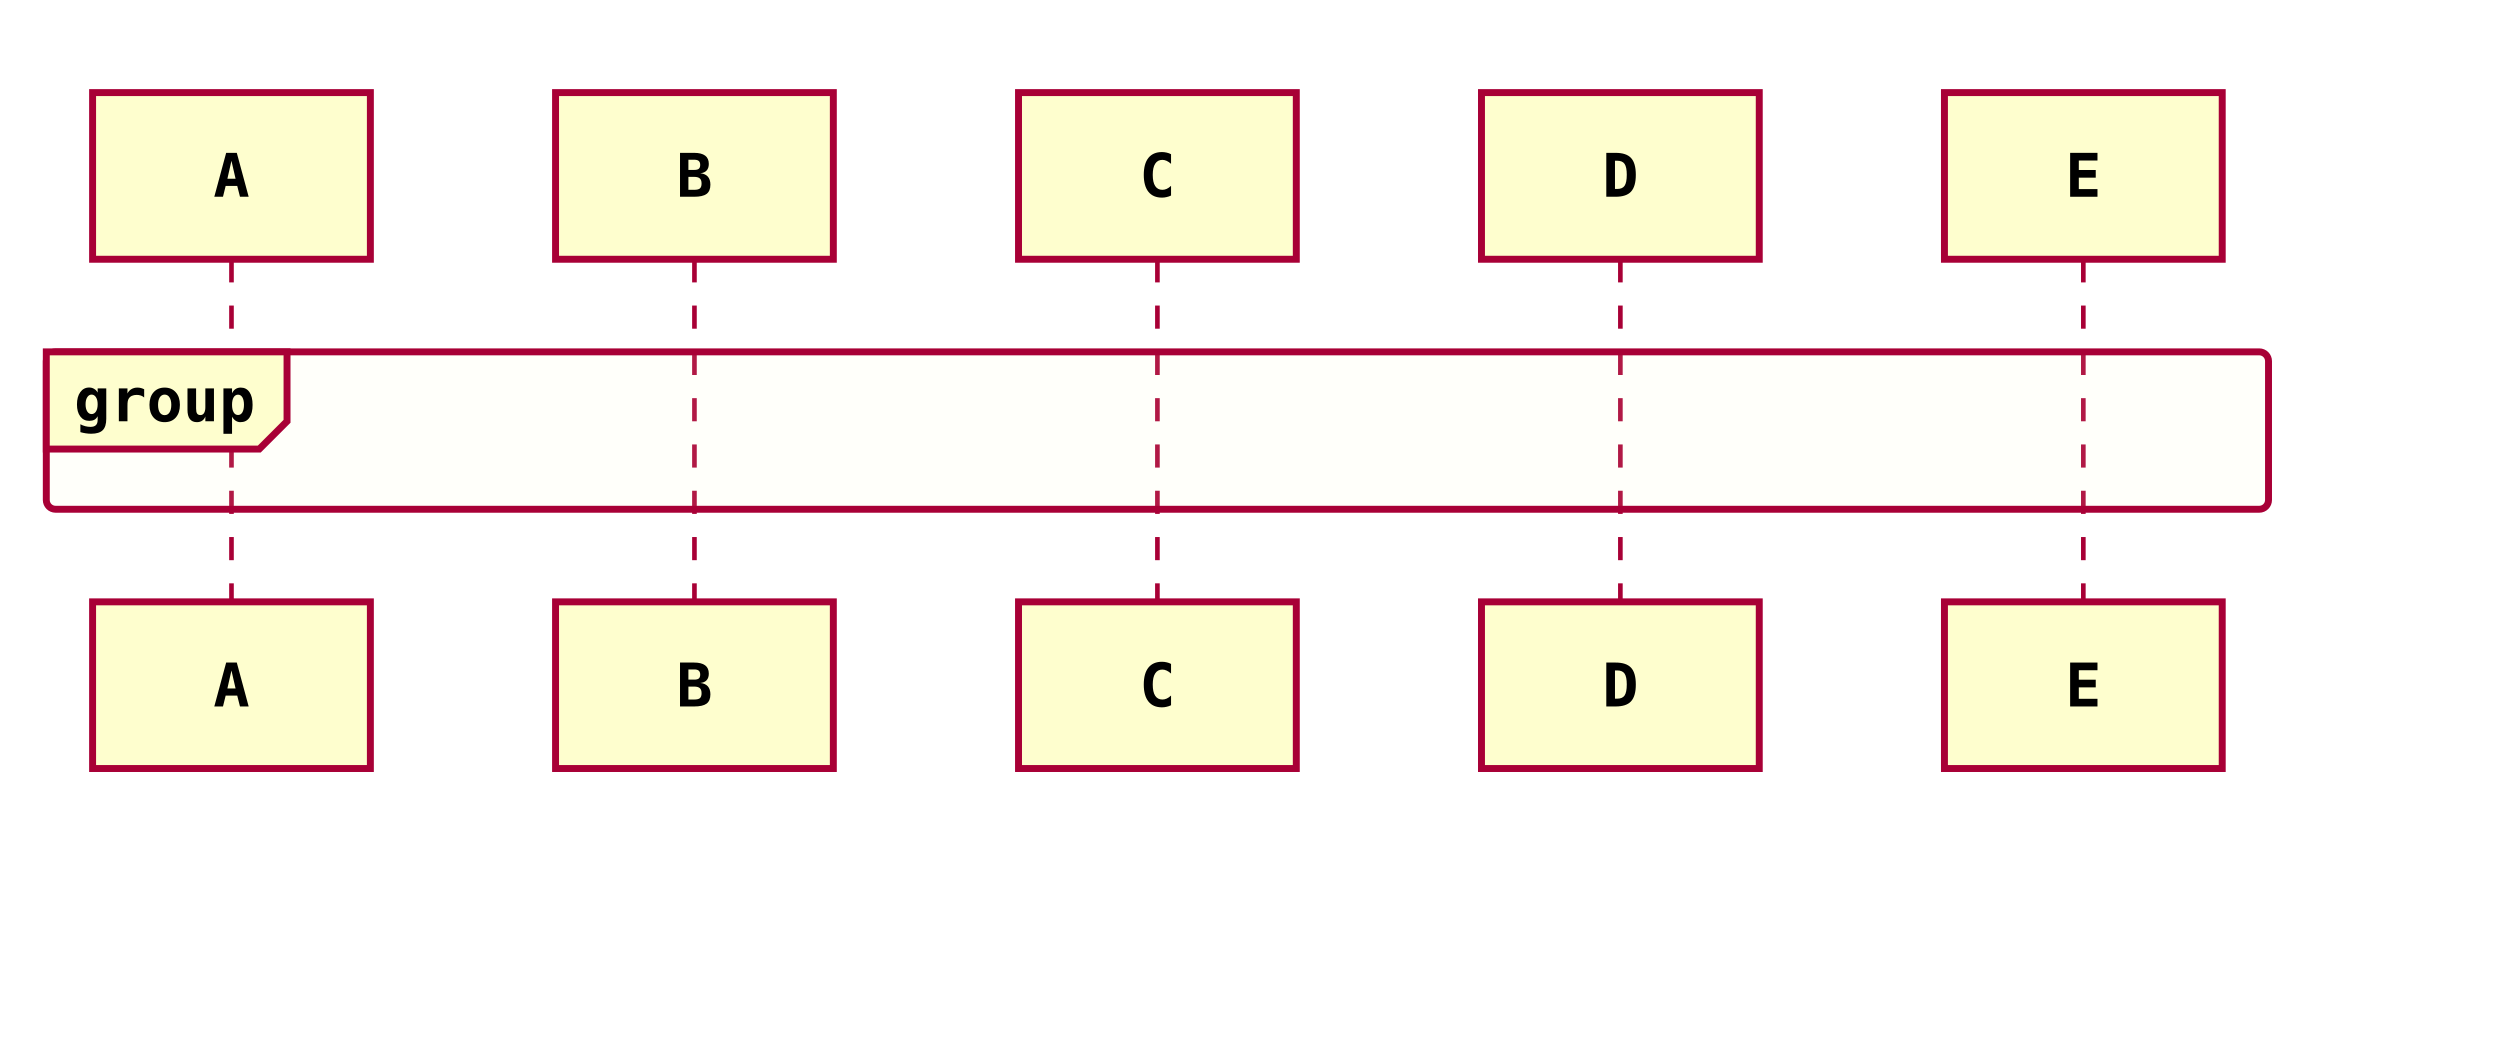
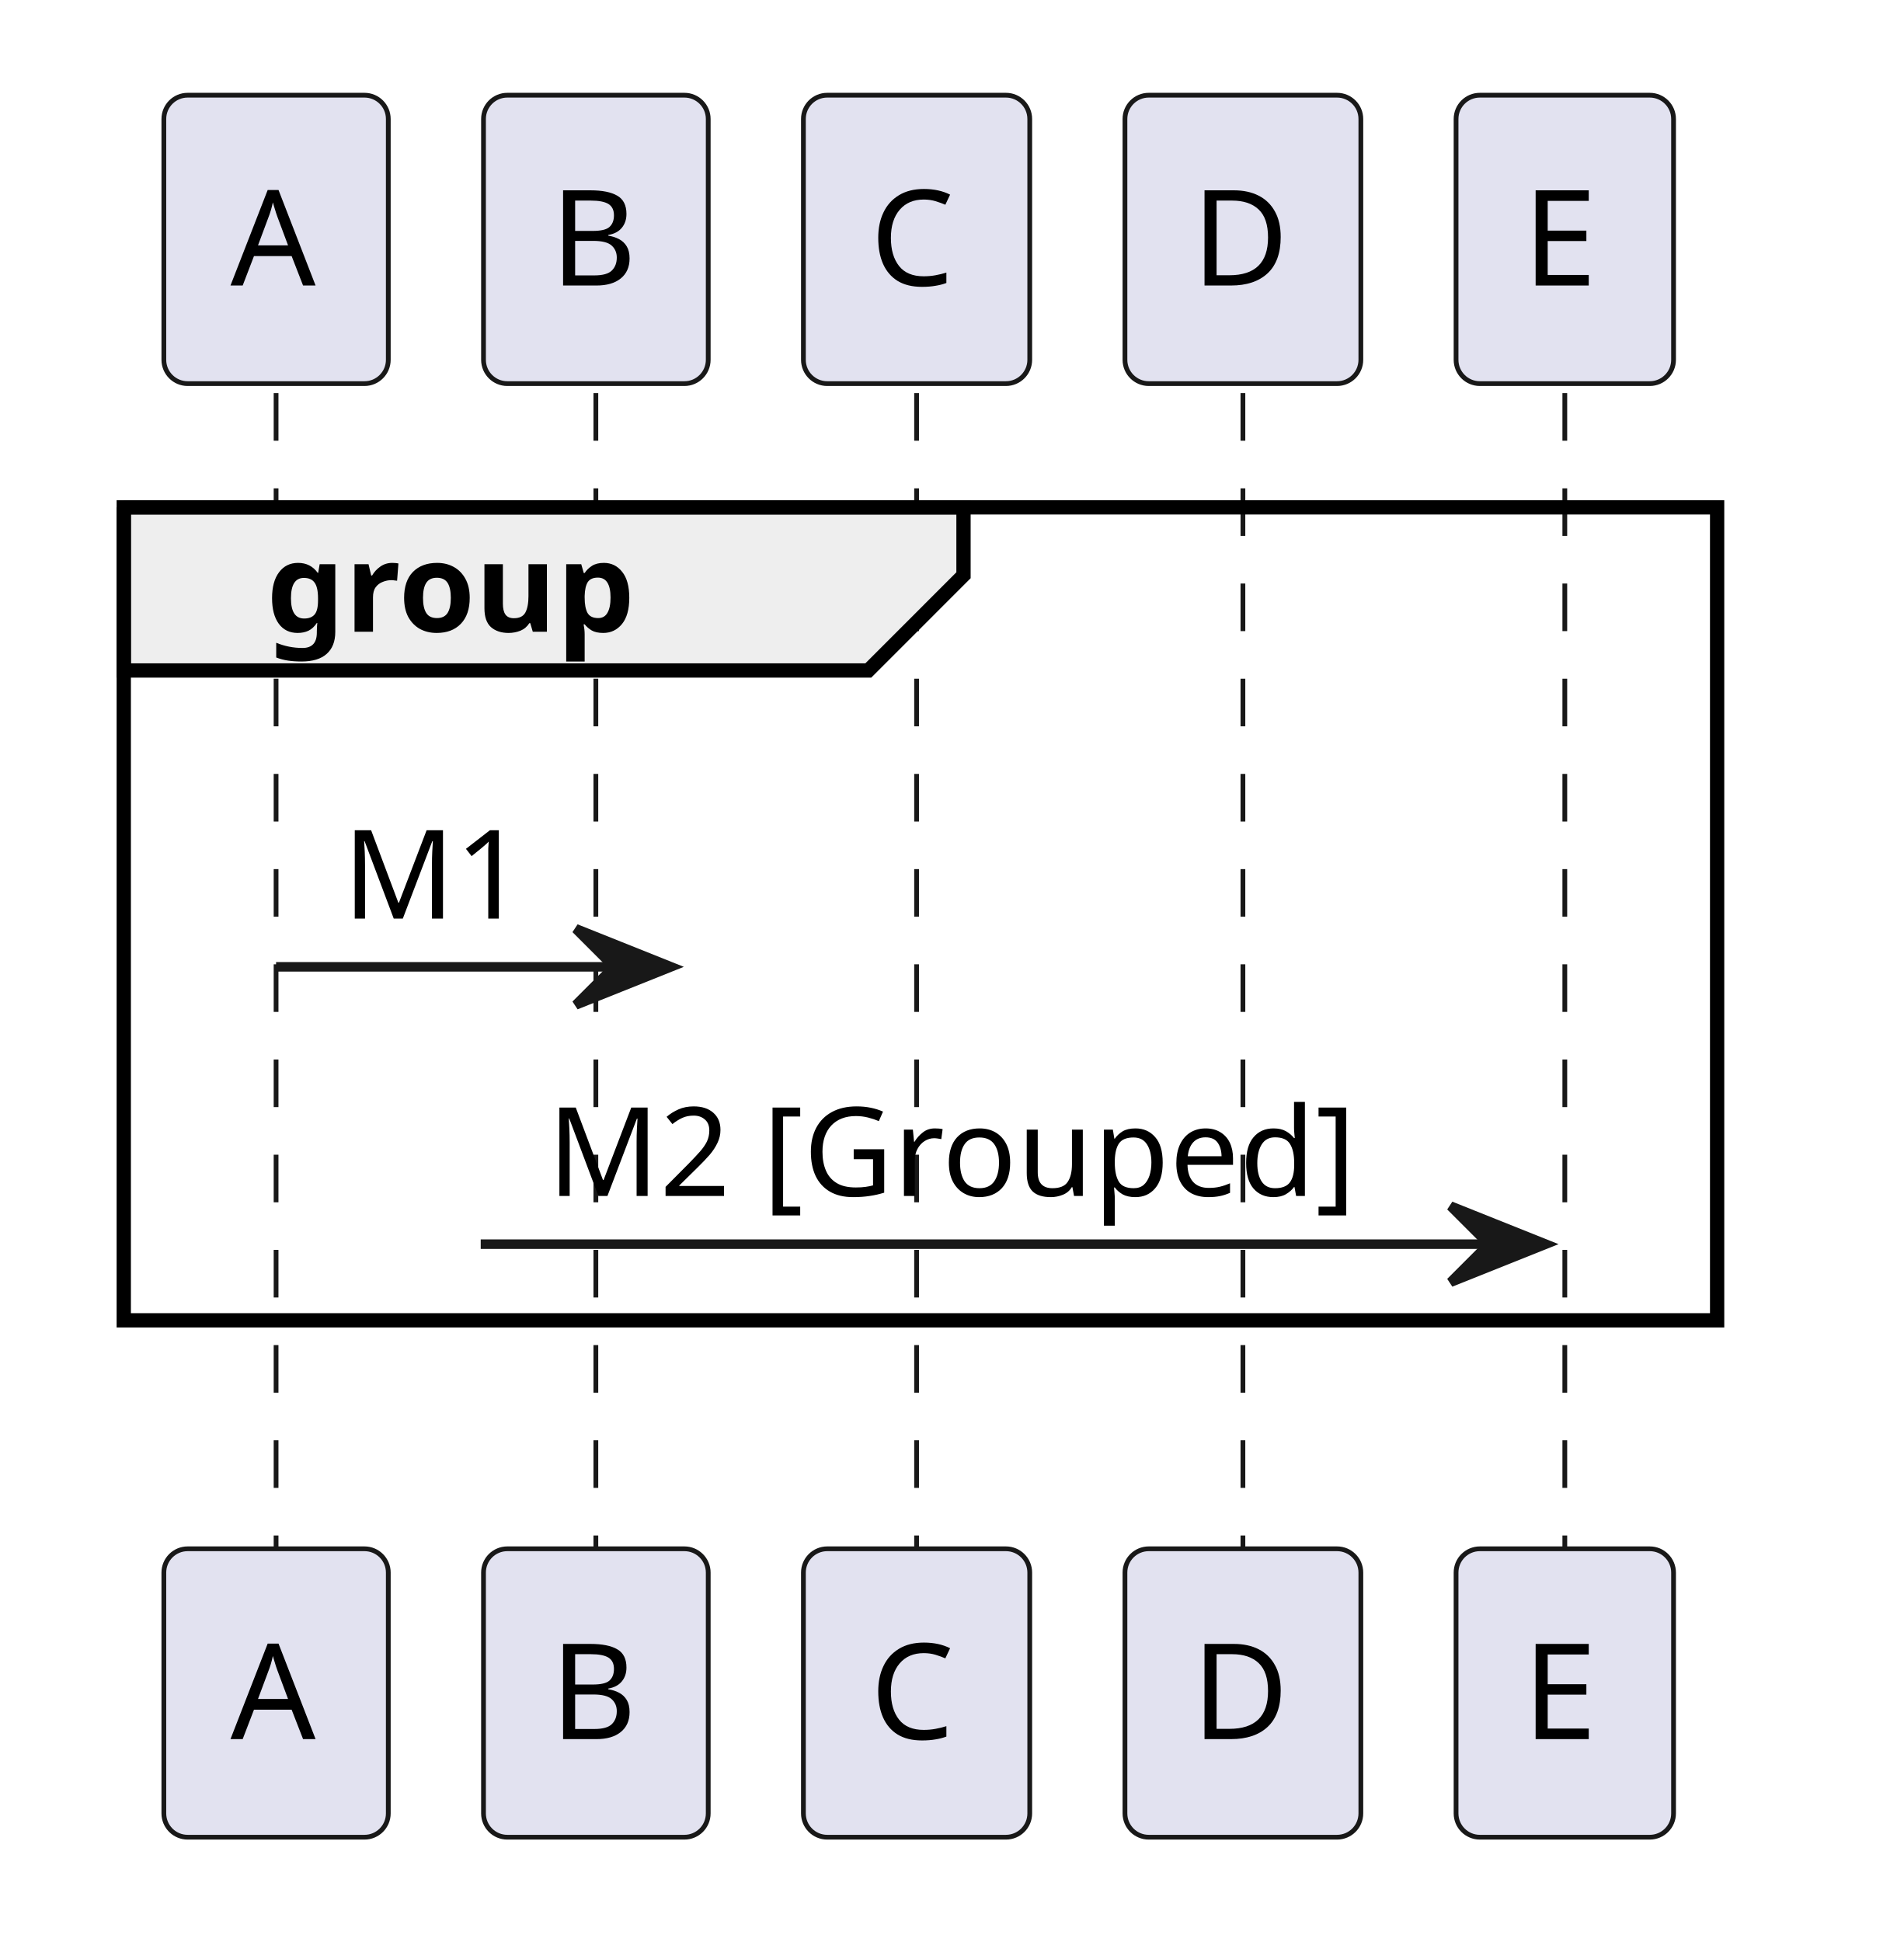
- <svg xmlns="http://www.w3.org/2000/svg" viewBox="0 0 540.0 226.0" width="540.0" height="226.0" font-family="monospace" font-size="13">
-   <defs>
-     <marker id="seq-arrow-filled" viewBox="0 0 10 10" refX="10" refY="5" markerWidth="8" markerHeight="8" orient="auto-start-reverse">
-       <path d="M 0 0 L 10 5 L 0 10 Z" fill="#A80036" stroke="none" />
-     </marker>
-     <marker id="seq-arrow-open" viewBox="0 0 10 10" refX="10" refY="5" markerWidth="8" markerHeight="8" orient="auto-start-reverse">
-       <path d="M 0 0 L 10 5 L 0 10" fill="none" stroke="#A80036" stroke-width="1.2" />
-     </marker>
-   </defs>
-   <line x1="50.0" y1="56.0" x2="50.0" y2="130.0" stroke="#A80036" stroke-width="1" stroke-dasharray="5,5" />
-   <line x1="150.0" y1="56.0" x2="150.0" y2="130.0" stroke="#A80036" stroke-width="1" stroke-dasharray="5,5" />
-   <line x1="250.0" y1="56.0" x2="250.0" y2="130.0" stroke="#A80036" stroke-width="1" stroke-dasharray="5,5" />
-   <line x1="350.0" y1="56.0" x2="350.0" y2="130.0" stroke="#A80036" stroke-width="1" stroke-dasharray="5,5" />
-   <line x1="450.0" y1="56.0" x2="450.0" y2="130.0" stroke="#A80036" stroke-width="1" stroke-dasharray="5,5" />
-   <rect x="10.0" y="76.0" width="480.0" height="34.0" fill="#FEFECE" fill-opacity="0.1" stroke="#A80036" stroke-width="1.5" rx="2" />
-   <path d="M 10.0,76.0 L 62.0,76.0 L 62.0,91.0 L 56.0,97.0 L 10.0,97.0 Z" fill="#FEFECE" stroke="#A80036" stroke-width="1.5" />
-   <text x="16.0" y="91.0" font-weight="bold" fill="#000000">group</text>
-   <rect x="20.0" y="20.0" width="60.0" height="36.0" fill="#FEFECE" stroke="#A80036" stroke-width="1.5" />
-   <text x="50.0" y="42.5" text-anchor="middle" font-weight="bold" fill="#000000">A</text>
-   <rect x="120.0" y="20.0" width="60.0" height="36.0" fill="#FEFECE" stroke="#A80036" stroke-width="1.5" />
-   <text x="150.0" y="42.5" text-anchor="middle" font-weight="bold" fill="#000000">B</text>
-   <rect x="220.0" y="20.0" width="60.0" height="36.0" fill="#FEFECE" stroke="#A80036" stroke-width="1.5" />
-   <text x="250.0" y="42.5" text-anchor="middle" font-weight="bold" fill="#000000">C</text>
-   <rect x="320.0" y="20.0" width="60.0" height="36.0" fill="#FEFECE" stroke="#A80036" stroke-width="1.5" />
-   <text x="350.0" y="42.5" text-anchor="middle" font-weight="bold" fill="#000000">D</text>
-   <rect x="420.0" y="20.0" width="60.0" height="36.0" fill="#FEFECE" stroke="#A80036" stroke-width="1.5" />
-   <text x="450.0" y="42.5" text-anchor="middle" font-weight="bold" fill="#000000">E</text>
-   <rect x="20.0" y="130.0" width="60.0" height="36.0" fill="#FEFECE" stroke="#A80036" stroke-width="1.5" />
-   <text x="50.0" y="152.6" text-anchor="middle" font-weight="bold" fill="#000000">A</text>
-   <rect x="120.0" y="130.0" width="60.0" height="36.0" fill="#FEFECE" stroke="#A80036" stroke-width="1.5" />
-   <text x="150.0" y="152.6" text-anchor="middle" font-weight="bold" fill="#000000">B</text>
-   <rect x="220.0" y="130.0" width="60.0" height="36.0" fill="#FEFECE" stroke="#A80036" stroke-width="1.5" />
-   <text x="250.0" y="152.6" text-anchor="middle" font-weight="bold" fill="#000000">C</text>
-   <rect x="320.0" y="130.0" width="60.0" height="36.0" fill="#FEFECE" stroke="#A80036" stroke-width="1.5" />
-   <text x="350.0" y="152.6" text-anchor="middle" font-weight="bold" fill="#000000">D</text>
-   <rect x="420.0" y="130.0" width="60.0" height="36.0" fill="#FEFECE" stroke="#A80036" stroke-width="1.5" />
-   <text x="450.0" y="152.6" text-anchor="middle" font-weight="bold" fill="#000000">E</text>
+ <svg xmlns="http://www.w3.org/2000/svg" contentStyleType="text/css" data-diagram-type="SEQUENCE" height="204px" preserveAspectRatio="none" style="width:200px;height:204px;background:#FFFFFF;" version="1.1" viewBox="0 0 200 204" width="200px" zoomAndPan="magnify">
+   <defs />
+   <g>
+     <g>
+       <rect fill="#000000" fill-opacity="0" height="121.398" width="8" x="25.5" y="41.297" />
+       <line style="stroke:#181818;stroke-width:0.5;stroke-dasharray:5,5;" x1="29" x2="29" y1="41.297" y2="162.695" />
+     </g>
+     <g>
+       <rect fill="#000000" fill-opacity="0" height="121.398" width="8" x="59.091" y="41.297" />
+       <line style="stroke:#181818;stroke-width:0.5;stroke-dasharray:5,5;" x1="62.591" x2="62.591" y1="41.297" y2="162.695" />
+     </g>
+     <g>
+       <rect fill="#000000" fill-opacity="0" height="121.398" width="8" x="92.781" y="41.297" />
+       <line style="stroke:#181818;stroke-width:0.5;stroke-dasharray:5,5;" x1="96.281" x2="96.281" y1="41.297" y2="162.695" />
+     </g>
+     <g>
+       <rect fill="#000000" fill-opacity="0" height="121.398" width="8" x="127.059" y="41.297" />
+       <line style="stroke:#181818;stroke-width:0.5;stroke-dasharray:5,5;" x1="130.559" x2="130.559" y1="41.297" y2="162.695" />
+     </g>
+     <g>
+       <rect fill="#000000" fill-opacity="0" height="121.398" width="8" x="160.872" y="41.297" />
+       <line style="stroke:#181818;stroke-width:0.5;stroke-dasharray:5,5;" x1="164.372" x2="164.372" y1="41.297" y2="162.695" />
+     </g>
+     <rect fill="#E2E2F0" height="30.297" rx="2.5" ry="2.5" style="stroke:#181818;stroke-width:0.5;" width="23.577" x="17.211" y="10" />
+     <text fill="#000000" font-family="sans-serif" font-size="14" lengthAdjust="spacing" textLength="9.577" x="24.211" y="29.995">A</text>
+     <rect fill="#E2E2F0" height="30.297" rx="2.5" ry="2.5" style="stroke:#181818;stroke-width:0.5;" width="23.605" x="50.789" y="10" />
+     <text fill="#000000" font-family="sans-serif" font-size="14" lengthAdjust="spacing" textLength="9.604" x="57.789" y="29.995">B</text>
+     <rect fill="#E2E2F0" height="30.297" rx="2.5" ry="2.5" style="stroke:#181818;stroke-width:0.5;" width="23.775" x="84.393" y="10" />
+     <text fill="#000000" font-family="sans-serif" font-size="14" lengthAdjust="spacing" textLength="9.775" x="91.393" y="29.995">C</text>
+     <rect fill="#E2E2F0" height="30.297" rx="2.5" ry="2.5" style="stroke:#181818;stroke-width:0.5;" width="24.78" x="118.168" y="10" />
+     <text fill="#000000" font-family="sans-serif" font-size="14" lengthAdjust="spacing" textLength="10.78" x="125.168" y="29.995">D</text>
+     <rect fill="#E2E2F0" height="30.297" rx="2.5" ry="2.5" style="stroke:#181818;stroke-width:0.5;" width="22.846" x="152.949" y="10" />
+     <text fill="#000000" font-family="sans-serif" font-size="14" lengthAdjust="spacing" textLength="8.846" x="159.949" y="29.995">E</text>
+     <rect fill="#E2E2F0" height="30.297" rx="2.5" ry="2.5" style="stroke:#181818;stroke-width:0.5;" width="23.577" x="17.211" y="162.695" />
+     <text fill="#000000" font-family="sans-serif" font-size="14" lengthAdjust="spacing" textLength="9.577" x="24.211" y="182.69">A</text>
+     <rect fill="#E2E2F0" height="30.297" rx="2.5" ry="2.5" style="stroke:#181818;stroke-width:0.5;" width="23.605" x="50.789" y="162.695" />
+     <text fill="#000000" font-family="sans-serif" font-size="14" lengthAdjust="spacing" textLength="9.604" x="57.789" y="182.69">B</text>
+     <rect fill="#E2E2F0" height="30.297" rx="2.5" ry="2.5" style="stroke:#181818;stroke-width:0.5;" width="23.775" x="84.393" y="162.695" />
+     <text fill="#000000" font-family="sans-serif" font-size="14" lengthAdjust="spacing" textLength="9.775" x="91.393" y="182.69">C</text>
+     <rect fill="#E2E2F0" height="30.297" rx="2.5" ry="2.5" style="stroke:#181818;stroke-width:0.5;" width="24.78" x="118.168" y="162.695" />
+     <text fill="#000000" font-family="sans-serif" font-size="14" lengthAdjust="spacing" textLength="10.78" x="125.168" y="182.69">D</text>
+     <rect fill="#E2E2F0" height="30.297" rx="2.5" ry="2.5" style="stroke:#181818;stroke-width:0.5;" width="22.846" x="152.949" y="162.695" />
+     <text fill="#000000" font-family="sans-serif" font-size="14" lengthAdjust="spacing" textLength="8.846" x="159.949" y="182.69">E</text>
+     <path d="M13,53.297 L101.209,53.297 L101.209,60.43 L91.209,70.43 L13,70.43 L13,53.297" fill="#EEEEEE" style="stroke:#000000;stroke-width:1.5;" />
+     <rect fill="none" height="85.398" style="stroke:#000000;stroke-width:1.5;" width="167.372" x="13" y="53.297" />
+     <text fill="#000000" font-family="sans-serif" font-size="13" font-weight="700" lengthAdjust="spacing" textLength="43.209" x="28" y="66.364">group</text>
+     <polygon fill="#181818" points="60.487,97.562,70.487,101.562,60.487,105.562,64.487,101.562" style="stroke:#181818;stroke-width:1;" />
+     <line style="stroke:#181818;stroke-width:1;" x1="29" x2="66.487" y1="101.562" y2="101.562" />
+     <text fill="#000000" font-family="sans-serif" font-size="13" lengthAdjust="spacing" textLength="19.487" x="36" y="96.497">M1</text>
+     <polygon fill="#181818" points="152.372,126.695,162.372,130.695,152.372,134.695,156.372,130.695" style="stroke:#181818;stroke-width:1;" />
+     <line style="stroke:#181818;stroke-width:1;" x1="50.495" x2="158.372" y1="130.695" y2="130.695" />
+     <text fill="#000000" font-family="sans-serif" font-size="13" lengthAdjust="spacing" textLength="89.876" x="57.495" y="125.629">M2 [Grouped]</text>
+   </g>
</svg>
